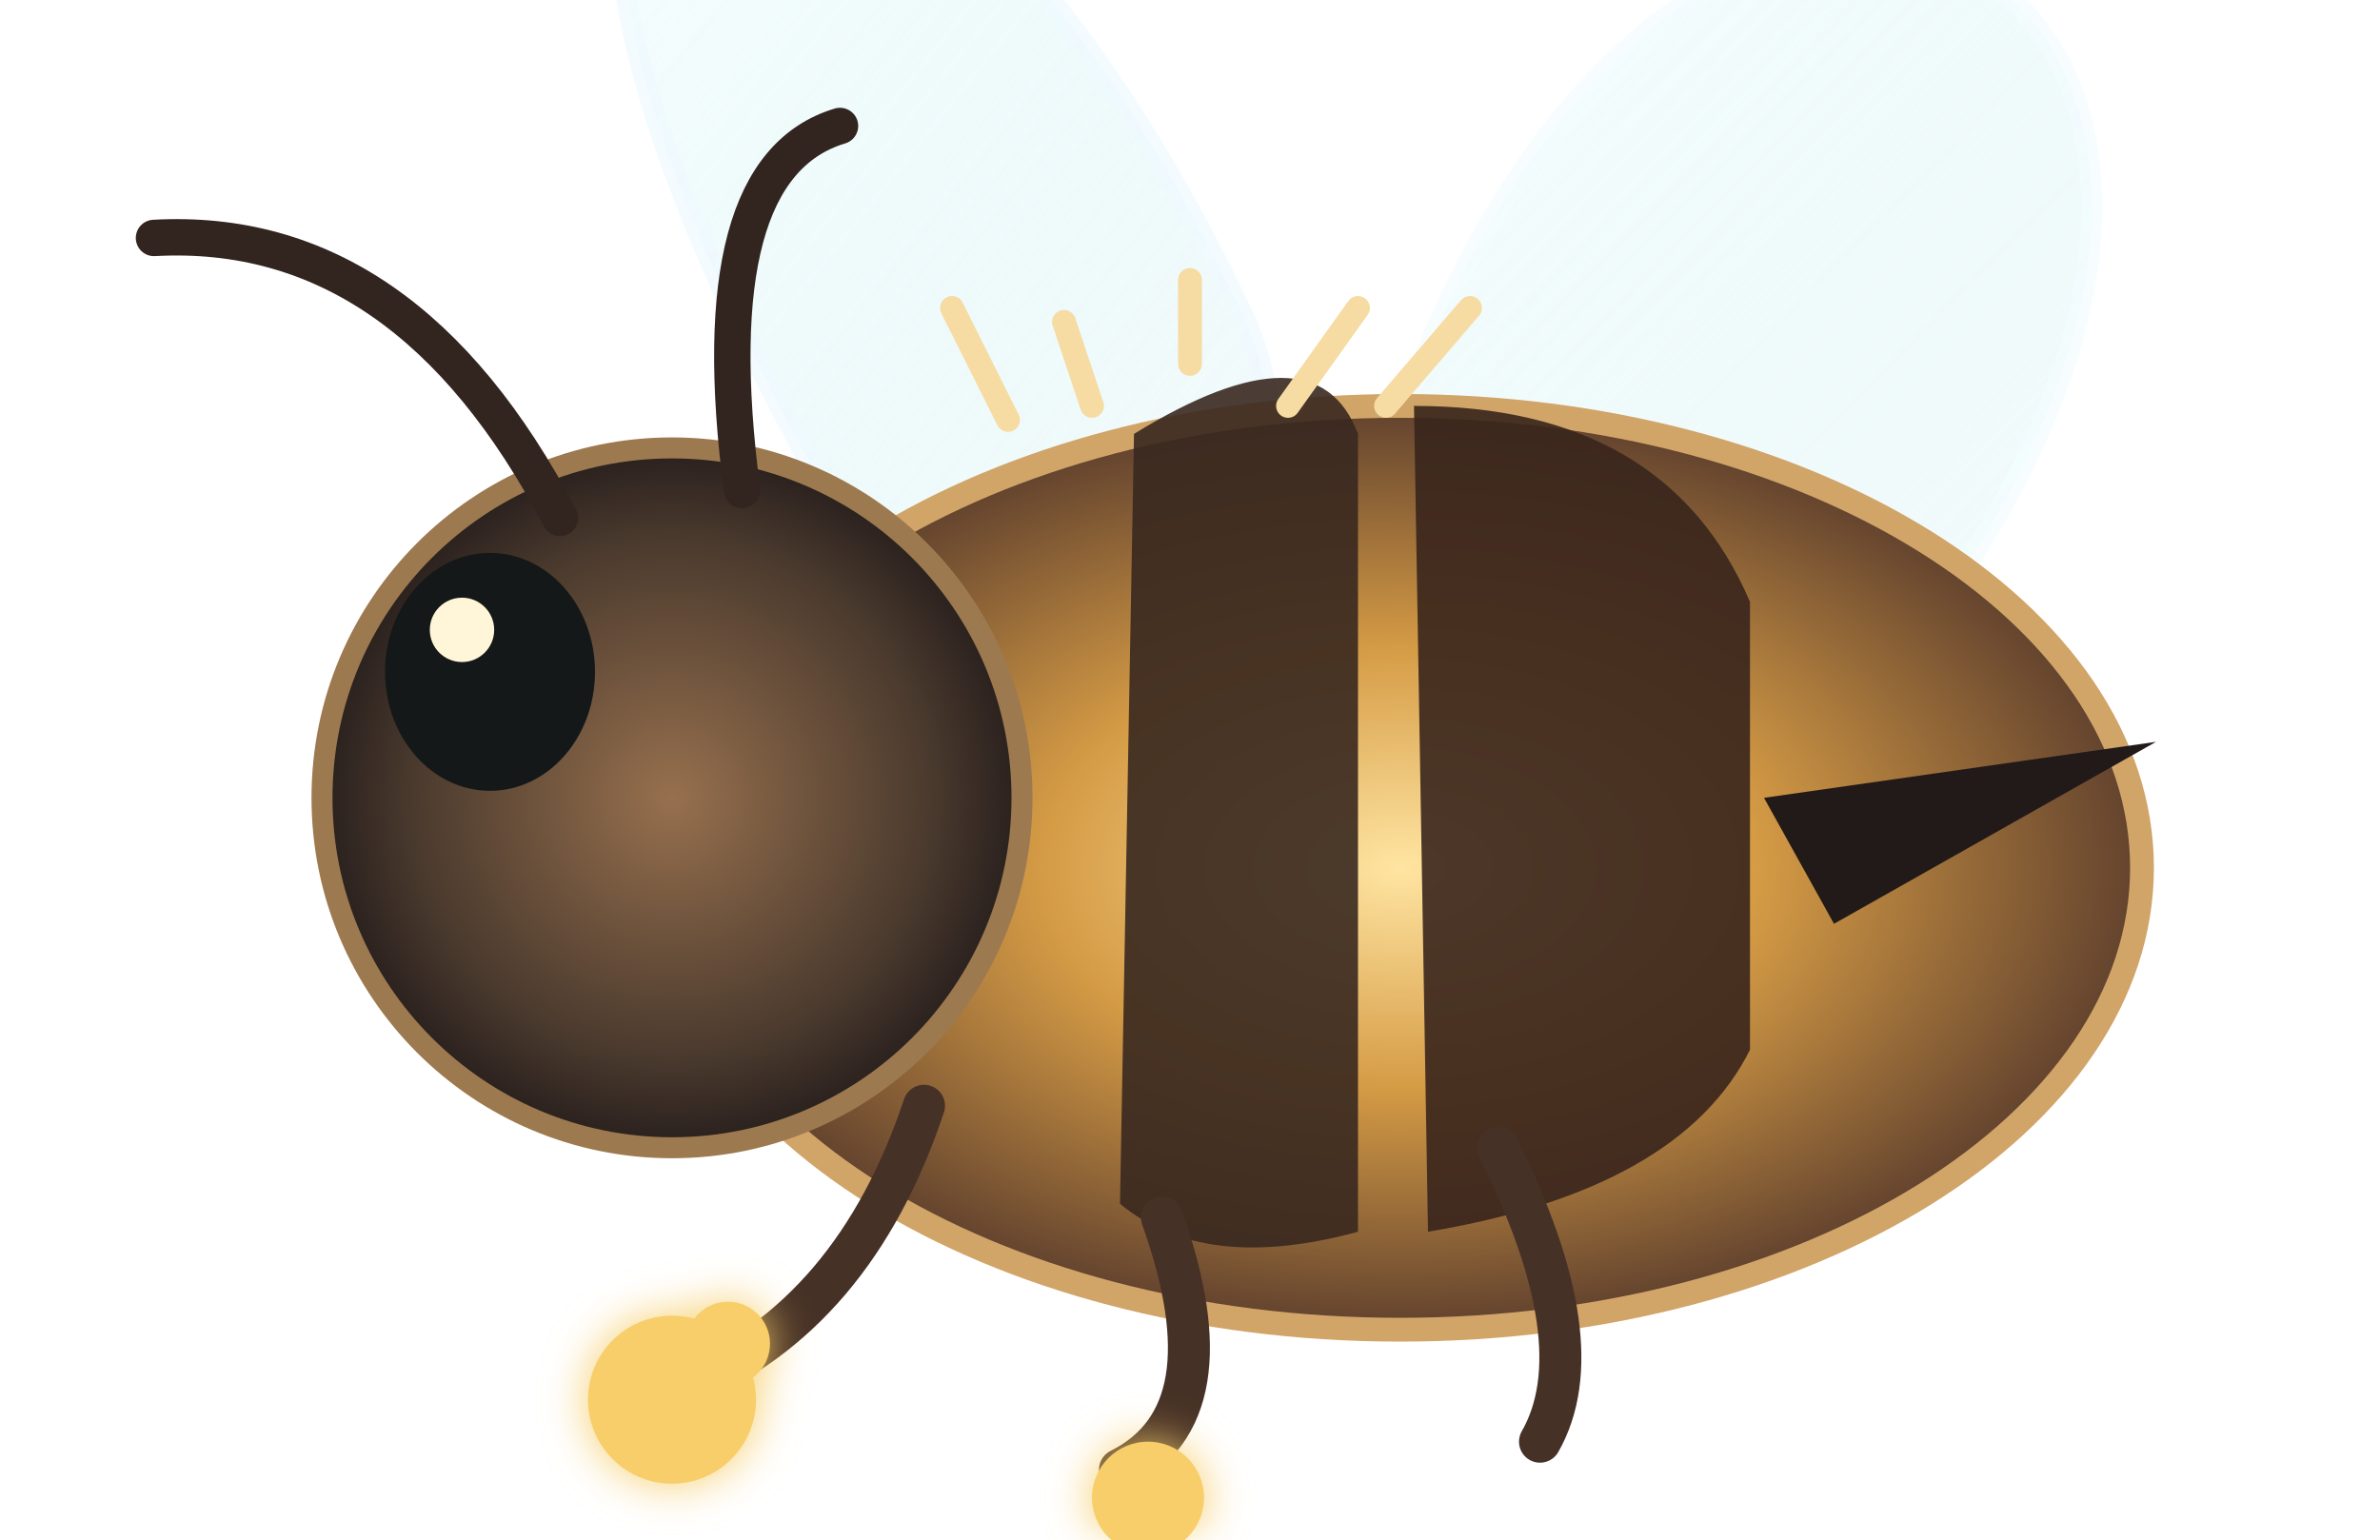
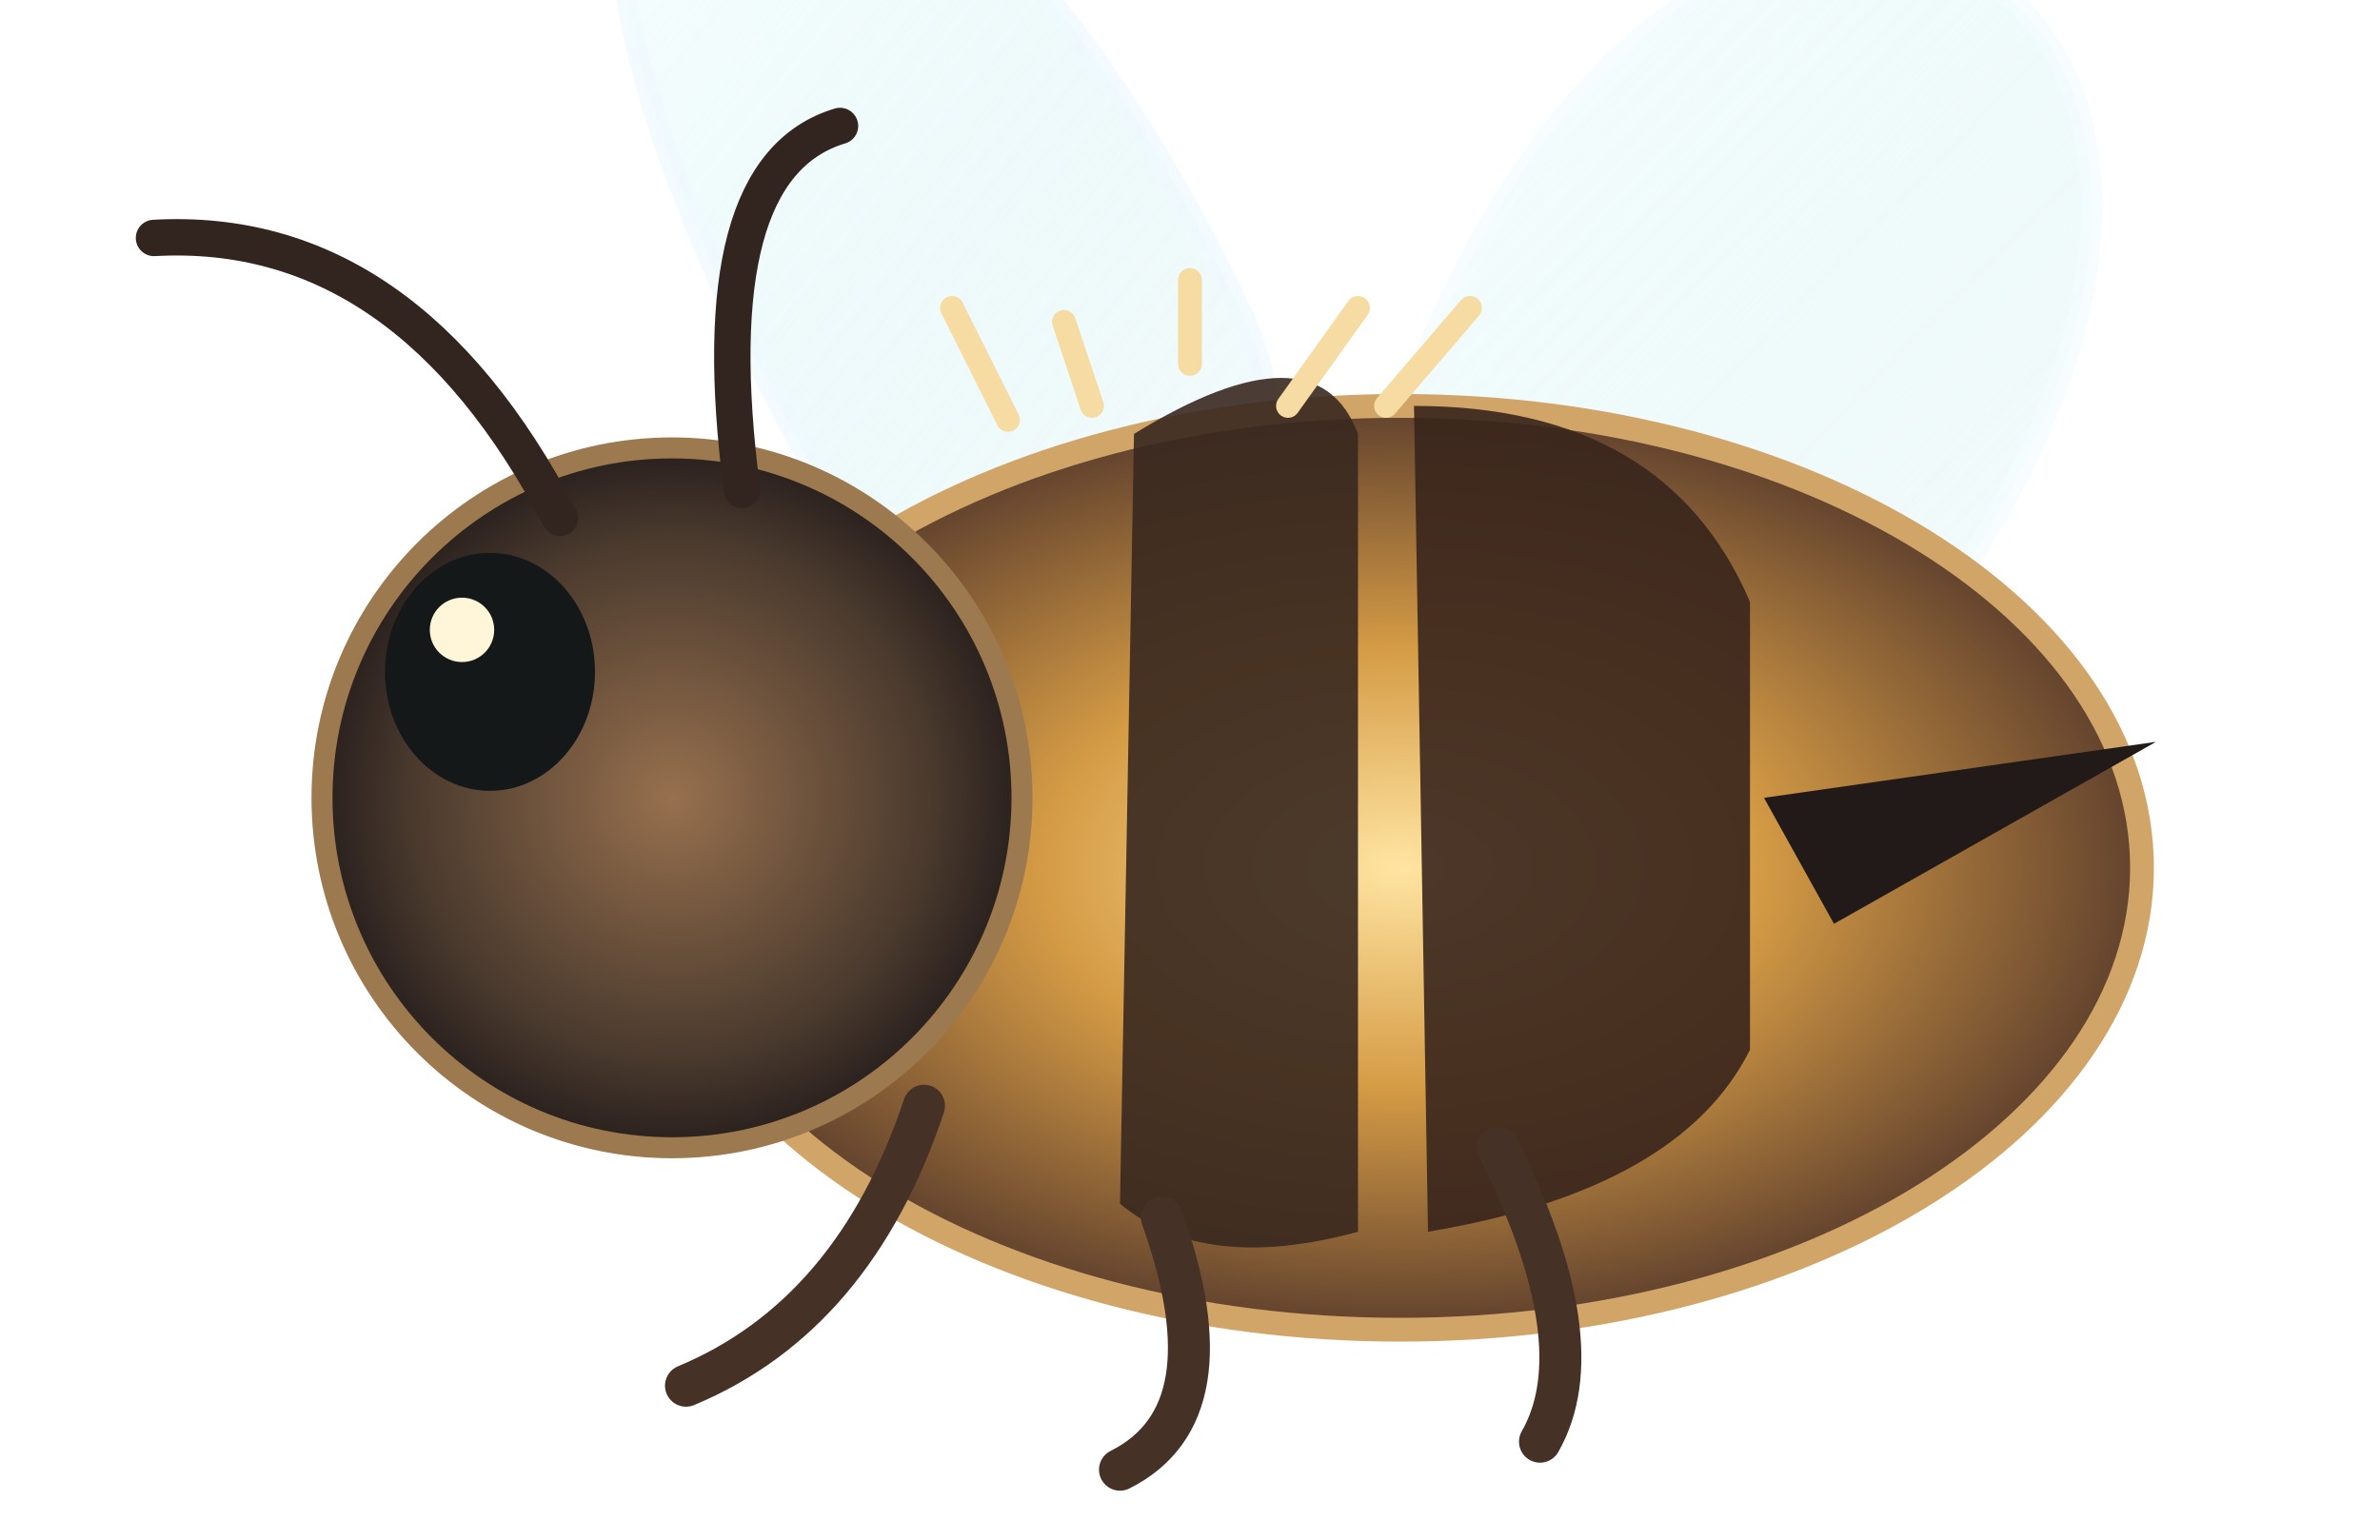
<svg xmlns="http://www.w3.org/2000/svg" viewBox="0 0 170 110" role="img" aria-label="Transparent animated bee asset">
  <defs>
    <radialGradient id="gold">
      <stop stop-color="#ffe5a2" />
      <stop offset=".48" stop-color="#d59b45" />
      <stop offset="1" stop-color="#62422e" />
    </radialGradient>
    <radialGradient id="face">
      <stop stop-color="#97704e" />
      <stop offset=".75" stop-color="#49392d" />
      <stop offset="1" stop-color="#281f1d" />
    </radialGradient>
    <linearGradient id="glass" x1="0" y1="0" x2="1" y2="1">
      <stop stop-color="#f5ffff" stop-opacity=".88" />
      <stop offset="1" stop-color="#b9e7ec" stop-opacity=".2" />
    </linearGradient>
    <filter id="aura" x="-30%" y="-30%" width="160%" height="160%">
      <feGaussianBlur stdDeviation="1.6" result="g" />
      <feMerge>
        <feMergeNode in="g" />
        <feMergeNode in="SourceGraphic" />
      </feMerge>
    </filter>
  </defs>
  <g transform="translate(85 59)">
    <g opacity=".76" transform="translate(-10 -7)">
      <path d="M-12 -10 C-56 -83 -12 -85 14 -29 Q22 -10 -12 -10Z" fill="url(#glass)" stroke="#eaf9ff" stroke-opacity=".7" stroke-width="1.5">
        <animateTransform attributeName="transform" type="rotate" values="0 -10 -8;-19 -10 -8;0 -10 -8" dur=".18s" repeatCount="indefinite" />
      </path>
    </g>
    <g opacity=".72" transform="translate(10 -9)">
      <path d="M2 -10 C20 -81 79 -56 43 -6 Q24 7 2 -10Z" fill="url(#glass)" stroke="#effcff" stroke-opacity=".65" stroke-width="1.5">
        <animateTransform attributeName="transform" type="rotate" values="0 15 -10;20 15 -10;0 15 -10" dur=".16s" repeatCount="indefinite" />
      </path>
    </g>
    <ellipse cx="15" cy="3" rx="53" ry="33" fill="url(#gold)" stroke="#d1a468" stroke-width="1.7" />
    <path d="M-4 -28 Q9 -36 12 -28 L12 29 Q1 32 -5 27Z" fill="#38281f" opacity=".9" />
    <path d="M16 -30 Q34 -30 40 -16 L40 16 Q35 26 17 29Z" fill="#38251c" opacity=".9" />
    <path d="M41 -2 L69 -6 L46 7Z" fill="#221919" />
    <path d="M-13 -29 l-4 -8 M-7 -30 l-2 -6 M0 -33 l0 -6 M7 -30 l5 -7 M14 -30 l6 -7" stroke="#f6dba3" stroke-width="1.7" stroke-linecap="round" />
    <ellipse cx="-37" cy="-2" rx="25" ry="25" fill="url(#face)" stroke="#9d794f" stroke-width="1.5" />
    <ellipse cx="-50" cy="-11" rx="7.5" ry="8.5" fill="#151818" />
    <circle cx="-52" cy="-14" r="2.3" fill="#fff5d8" />
    <path d="M-45 -22 Q-56 -43 -74 -42 M-32 -24 Q-35 -47 -25 -50" stroke="#32251f" stroke-width="2.6" fill="none" stroke-linecap="round" />
    <path d="M-19 20 Q-24 35 -36 40 M-2 28 Q3 42 -5 46 M22 23 Q29 37 25 44" fill="none" stroke="#463126" stroke-width="3" stroke-linecap="round" />
-     <g fill="#f7ce6b" filter="url(#aura)">
-       <circle cx="-37" cy="41" r="6" />
-       <circle cx="-33" cy="37" r="3" />
-       <circle cx="-3" cy="48" r="4" />
-     </g>
  </g>
</svg>
